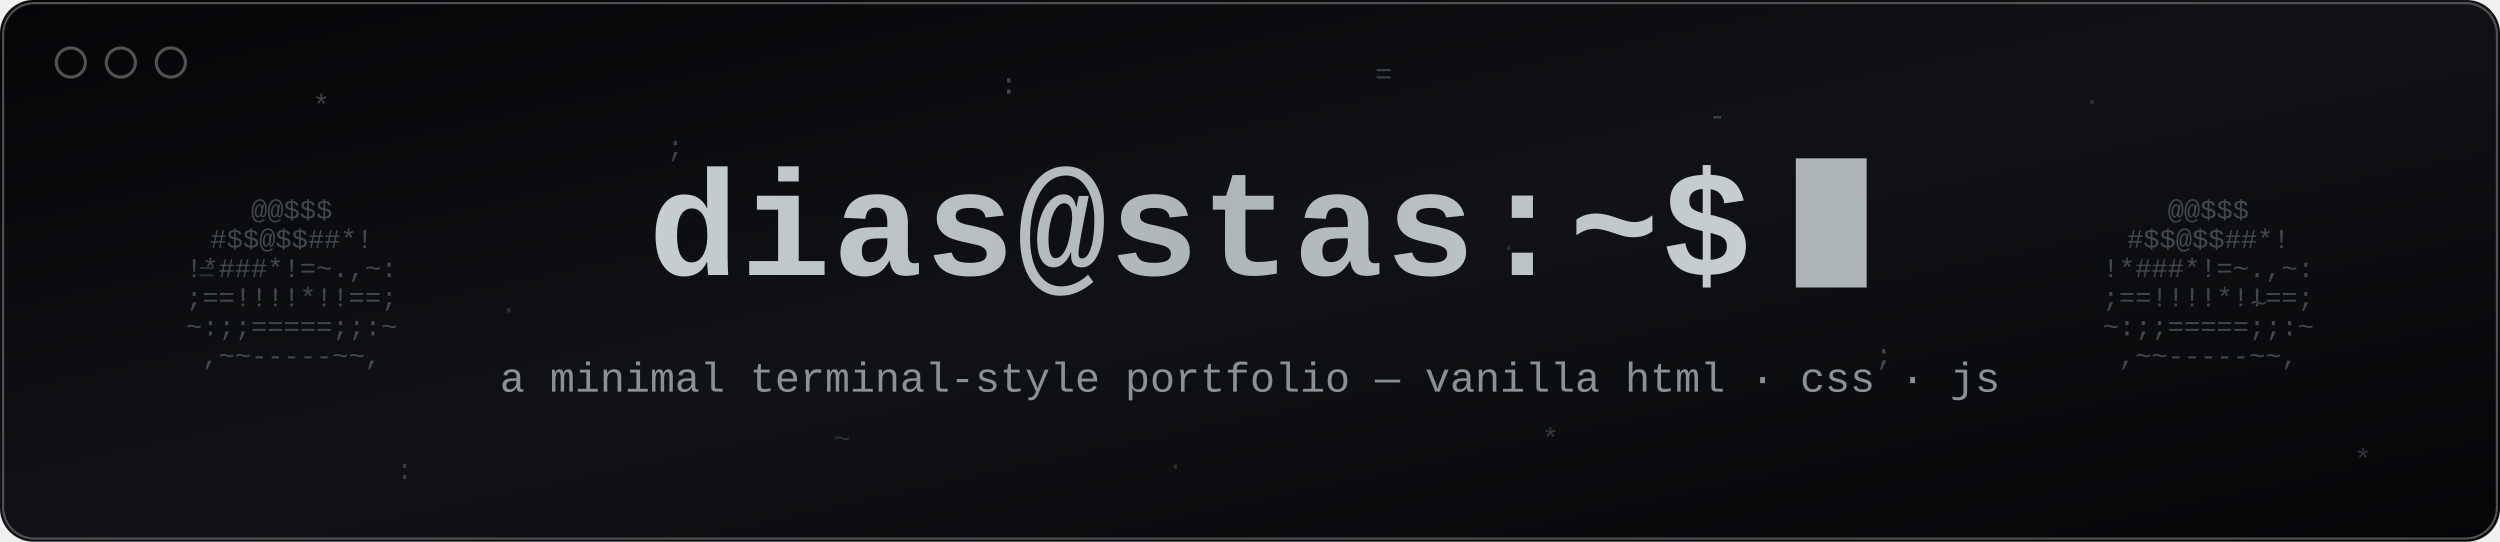
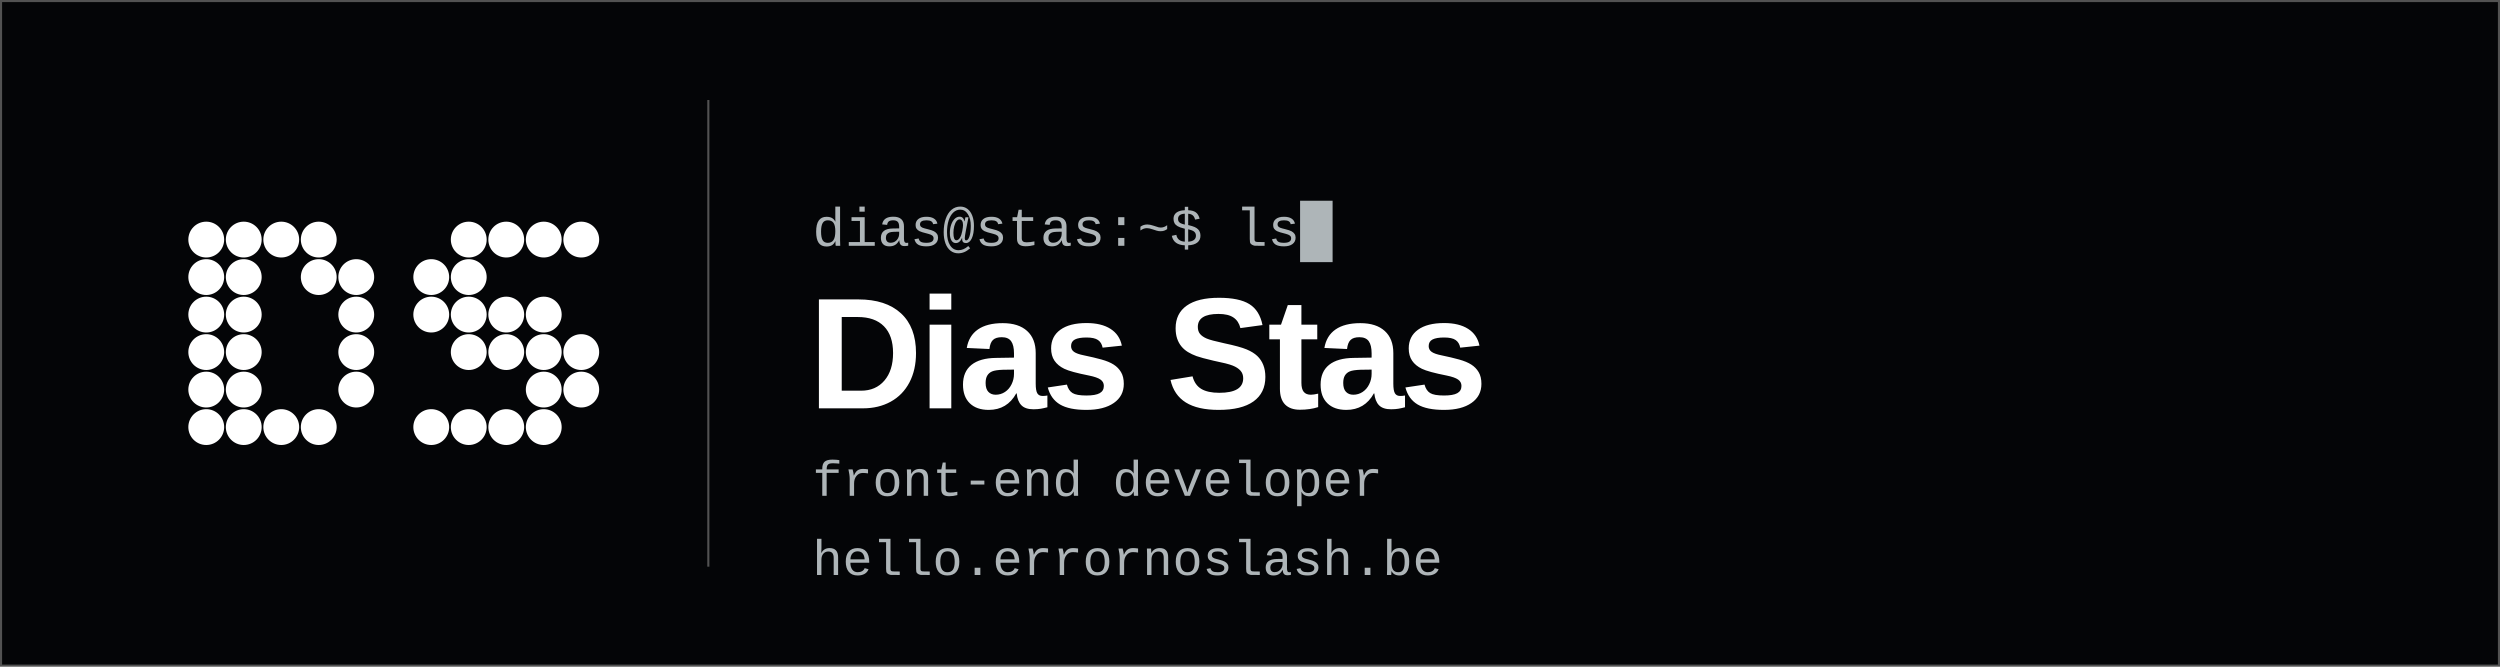
- <svg xmlns="http://www.w3.org/2000/svg" width="1200" height="260" viewBox="0 0 1200 260">
-   <defs>
-     <linearGradient id="bg" x1="0" y1="0" x2="1" y2="1">
-       <stop offset="0" stop-color="#040507" />
-       <stop offset="0.5" stop-color="#101215" />
-       <stop offset="1" stop-color="#040507" />
-     </linearGradient>
-     <linearGradient id="txt" x1="0" y1="0" x2="1" y2="0">
-       <stop offset="0" stop-color="#c7ced2" />
-       <stop offset="0.5" stop-color="#AEB5B8" />
-       <stop offset="1" stop-color="#c7ced2" />
-     </linearGradient>
-   </defs>
-   <rect width="1200" height="260" rx="16" fill="url(#bg)" />
-   <rect x="1.5" y="1.5" width="1197" height="257" rx="15" fill="none" stroke="#525252" stroke-width="1" />
-   <g>
-     <circle cx="34" cy="30" r="7" fill="none" stroke="#525252" stroke-width="1.5" />
-     <circle cx="58" cy="30" r="7" fill="none" stroke="#525252" stroke-width="1.5" />
-     <circle cx="82" cy="30" r="7" fill="none" stroke="#525252" stroke-width="1.5" />
+ <svg xmlns="http://www.w3.org/2000/svg" viewBox="0 0 1200 320" role="img" aria-label="Dias Stas - portfolio">
+   <rect x="0.5" y="0.5" width="1199" height="319" fill="#040507" stroke="#525252" />
+   <g fill="#ffffff">
+     <circle cx="99" cy="115" r="8.6" />
+     <circle cx="117" cy="115" r="8.6" />
+     <circle cx="135" cy="115" r="8.6" />
+     <circle cx="153" cy="115" r="8.6" />
+     <circle cx="225" cy="115" r="8.6" />
+     <circle cx="243" cy="115" r="8.6" />
+     <circle cx="261" cy="115" r="8.6" />
+     <circle cx="279" cy="115" r="8.6" />
+     <circle cx="99" cy="133" r="8.6" />
+     <circle cx="117" cy="133" r="8.6" />
+     <circle cx="153" cy="133" r="8.6" />
+     <circle cx="171" cy="133" r="8.6" />
+     <circle cx="207" cy="133" r="8.6" />
+     <circle cx="225" cy="133" r="8.6" />
+     <circle cx="99" cy="151" r="8.6" />
+     <circle cx="117" cy="151" r="8.6" />
+     <circle cx="171" cy="151" r="8.6" />
+     <circle cx="207" cy="151" r="8.6" />
+     <circle cx="225" cy="151" r="8.6" />
+     <circle cx="243" cy="151" r="8.6" />
+     <circle cx="261" cy="151" r="8.6" />
+     <circle cx="99" cy="169" r="8.6" />
+     <circle cx="117" cy="169" r="8.6" />
+     <circle cx="171" cy="169" r="8.6" />
+     <circle cx="225" cy="169" r="8.6" />
+     <circle cx="243" cy="169" r="8.6" />
+     <circle cx="261" cy="169" r="8.6" />
+     <circle cx="279" cy="169" r="8.6" />
+     <circle cx="99" cy="187" r="8.6" />
+     <circle cx="117" cy="187" r="8.6" />
+     <circle cx="171" cy="187" r="8.6" />
+     <circle cx="261" cy="187" r="8.6" />
+     <circle cx="279" cy="187" r="8.6" />
+     <circle cx="99" cy="205" r="8.6" />
+     <circle cx="117" cy="205" r="8.6" />
+     <circle cx="135" cy="205" r="8.6" />
+     <circle cx="153" cy="205" r="8.6" />
+     <circle cx="207" cy="205" r="8.6" />
+     <circle cx="225" cy="205" r="8.6" />
+     <circle cx="243" cy="205" r="8.6" />
+     <circle cx="261" cy="205" r="8.6" />
  </g>
-   <g fill="#AEB5B8" font-family="JetBrains Mono, Courier New, monospace" font-size="14">
-     <text x="150" y="55" opacity="0.35">*</text>
-     <text x="240" y="150" opacity="0.2">.</text>
-     <text x="320" y="75" opacity="0.3">;</text>
-     <text x="400" y="215" opacity="0.2">~</text>
-     <text x="480" y="45" opacity="0.35">:</text>
-     <text x="560" y="225" opacity="0.2">.</text>
-     <text x="660" y="40" opacity="0.3">=</text>
-     <text x="740" y="215" opacity="0.25">*</text>
-     <text x="820" y="60" opacity="0.3">-</text>
-     <text x="900" y="175" opacity="0.35">;</text>
-     <text x="1000" y="50" opacity="0.2">.</text>
-     <text x="1080" y="150" opacity="0.3">~</text>
-     <text x="190" y="230" opacity="0.25">:</text>
-     <text x="720" y="120" opacity="0.15">.</text>
-     <text x="1130" y="225" opacity="0.25">*</text>
-     <text x="95" y="135" opacity="0.2">=</text>
+   <line x1="340" y1="48" x2="340" y2="272" stroke="#525252" />
+   <g font-family="SFMono-Regular, Menlo, Consolas, 'Liberation Mono', monospace" fill="#AEB5B8">
+     <text x="390" y="118" font-size="26">dias@stas:~$ ls█</text>
+     <text x="390" y="238" font-size="24">front-end developer</text>
+     <text x="390" y="276" font-size="24">hello.errornoslash.be</text>
  </g>
-   <g fill="#AEB5B8" opacity="0.35" font-family="JetBrains Mono, Courier New, monospace" font-size="13" text-anchor="middle">
-     <text x="140" y="105">@@$$$</text>
-     <text x="140" y="119">#$$@$$##*!</text>
-     <text x="140" y="133">!*###*!=~.,~:</text>
-     <text x="140" y="147">;==!!!!*!!==;</text>
-     <text x="140" y="161">~:;;=====;;:~</text>
-     <text x="140" y="175">,~~-----~~,</text>
-   </g>
-   <g fill="#AEB5B8" opacity="0.35" font-family="JetBrains Mono, Courier New, monospace" font-size="13" text-anchor="middle">
-     <text x="1060" y="105">@@$$$</text>
-     <text x="1060" y="119">#$$@$$##*!</text>
-     <text x="1060" y="133">!*###*!=~.,~:</text>
-     <text x="1060" y="147">;==!!!!*!!==;</text>
-     <text x="1060" y="161">~:;;=====;;:~</text>
-     <text x="1060" y="175">,~~-----~~,</text>
-   </g>
-   <text x="576" y="132" text-anchor="middle" font-family="JetBrains Mono, Courier New, monospace" font-size="72" font-weight="700" fill="url(#txt)" letter-spacing="1">dias@stas:~$</text>
-   <rect x="862" y="76" width="34" height="62" fill="#AEB5B8">
-     <animate attributeName="opacity" values="1;1;0;0" dur="1.2s" repeatCount="indefinite" />
-   </rect>
-   <text x="600" y="188" text-anchor="middle" font-family="JetBrains Mono, Courier New, monospace" font-size="20" fill="#8a9093">a minimal terminal-style portfolio — vanilla html · css · js</text>
+   <text x="388" y="196" font-family="Outfit, 'Arial Black', Arial, sans-serif" font-size="76" font-weight="900" letter-spacing="-2" fill="#ffffff">Dias Stas</text>
</svg>
